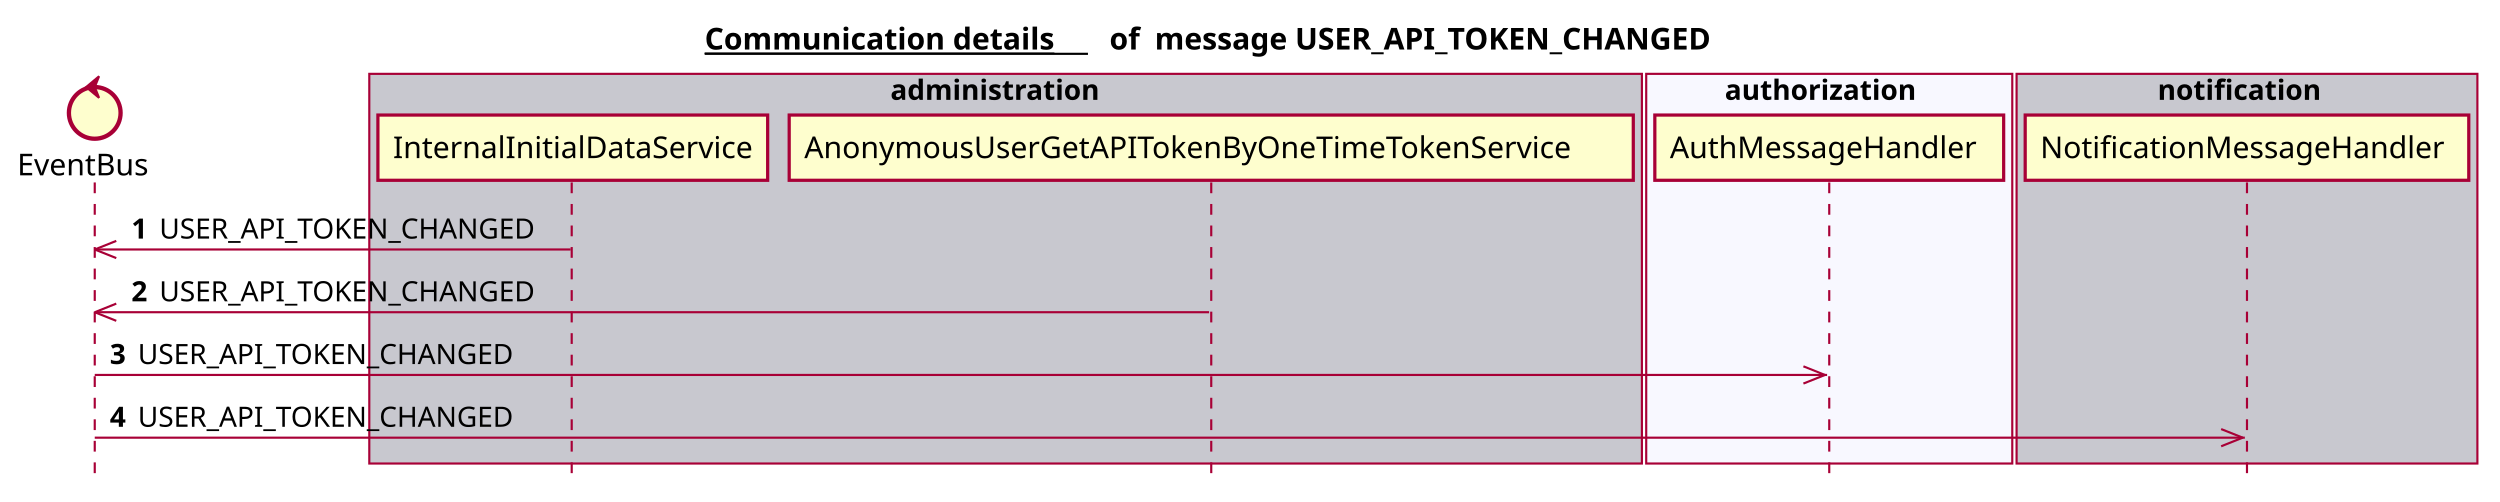
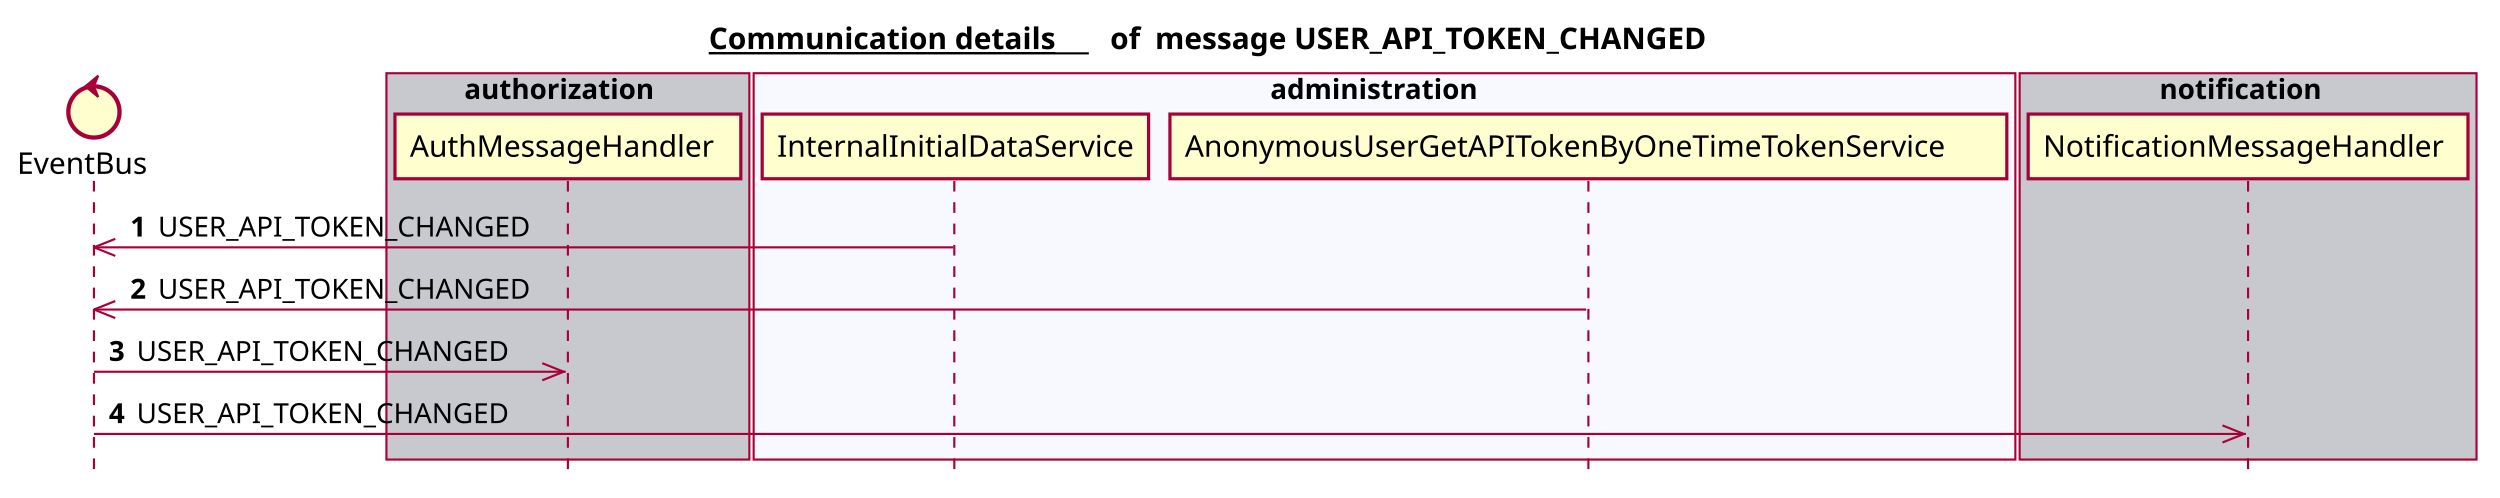
- <svg xmlns="http://www.w3.org/2000/svg" contentScriptType="application/ecmascript" contentStyleType="text/css" height="233px" preserveAspectRatio="none" style="width:1161px;height:233px;" version="1.1" viewBox="0 0 1161 233" width="1161px" zoomAndPan="magnify">
+ <svg xmlns="http://www.w3.org/2000/svg" contentScriptType="application/ecmascript" contentStyleType="text/css" height="233px" preserveAspectRatio="none" style="width:1171px;height:233px;" version="1.1" viewBox="0 0 1171 233" width="1171px" zoomAndPan="magnify">
  <defs />
  <g>
-     <text fill="#000000" font-family="sans-serif" font-size="14" font-weight="bold" lengthAdjust="spacingAndGlyphs" text-decoration="underline" textLength="178" x="327.25" y="22.995">Communication details</text>
-     <line style="stroke: #000000; stroke-width: 1.0;" x1="327.25" x2="505.25" y1="24.995" y2="24.995" />
-     <text fill="#000000" font-family="sans-serif" font-size="14" font-weight="bold" lengthAdjust="spacingAndGlyphs" textLength="16" x="515.25" y="22.995">of</text>
-     <text fill="#000000" font-family="sans-serif" font-size="14" font-weight="bold" lengthAdjust="spacingAndGlyphs" textLength="291" x="536.25" y="22.995">message USER_API_TOKEN_CHANGED</text>
-     <rect fill="#C8C8CF" height="180.961" style="stroke: #A80036; stroke-width: 1.0;" width="591" x="171.5" y="34.297" />
-     <text fill="#000000" font-family="sans-serif" font-size="13" font-weight="bold" lengthAdjust="spacingAndGlyphs" textLength="107" x="413.5" y="46.364">administration</text>
-     <rect fill="#F8F8FF" height="180.961" style="stroke: #A80036; stroke-width: 1.0;" width="170" x="764.5" y="34.297" />
-     <text fill="#000000" font-family="sans-serif" font-size="13" font-weight="bold" lengthAdjust="spacingAndGlyphs" textLength="97" x="801" y="46.364">authorization</text>
-     <rect fill="#C8C8CF" height="180.961" style="stroke: #A80036; stroke-width: 1.0;" width="214" x="936.5" y="34.297" />
-     <text fill="#000000" font-family="sans-serif" font-size="13" font-weight="bold" lengthAdjust="spacingAndGlyphs" textLength="83" x="1002" y="46.364">notification</text>
+     <text fill="#000000" font-family="sans-serif" font-size="14" font-weight="bold" lengthAdjust="spacingAndGlyphs" text-decoration="underline" textLength="178" x="332" y="22.995">Communication details</text>
+     <line style="stroke: #000000; stroke-width: 1.0;" x1="332" x2="510" y1="24.995" y2="24.995" />
+     <text fill="#000000" font-family="sans-serif" font-size="14" font-weight="bold" lengthAdjust="spacingAndGlyphs" textLength="16" x="520" y="22.995">of</text>
+     <text fill="#000000" font-family="sans-serif" font-size="14" font-weight="bold" lengthAdjust="spacingAndGlyphs" textLength="291" x="541" y="22.995">message USER_API_TOKEN_CHANGED</text>
+     <rect fill="#C8C8CF" height="180.961" style="stroke: #A80036; stroke-width: 1.0;" width="170" x="181" y="34.297" />
+     <text fill="#000000" font-family="sans-serif" font-size="13" font-weight="bold" lengthAdjust="spacingAndGlyphs" textLength="97" x="217.5" y="46.364">authorization</text>
+     <rect fill="#F8F8FF" height="180.961" style="stroke: #A80036; stroke-width: 1.0;" width="591" x="353" y="34.297" />
+     <text fill="#000000" font-family="sans-serif" font-size="13" font-weight="bold" lengthAdjust="spacingAndGlyphs" textLength="107" x="595" y="46.364">administration</text>
+     <rect fill="#C8C8CF" height="180.961" style="stroke: #A80036; stroke-width: 1.0;" width="214" x="946" y="34.297" />
+     <text fill="#000000" font-family="sans-serif" font-size="13" font-weight="bold" lengthAdjust="spacingAndGlyphs" textLength="83" x="1011.5" y="46.364">notification</text>
    <line style="stroke: #A80036; stroke-width: 1.0; stroke-dasharray: 5.0,5.0;" x1="44" x2="44" y1="84.727" y2="221.258" />
-     <line style="stroke: #A80036; stroke-width: 1.0; stroke-dasharray: 5.0,5.0;" x1="265.5" x2="265.5" y1="84.727" y2="221.258" />
-     <line style="stroke: #A80036; stroke-width: 1.0; stroke-dasharray: 5.0,5.0;" x1="562.5" x2="562.5" y1="84.727" y2="221.258" />
-     <line style="stroke: #A80036; stroke-width: 1.0; stroke-dasharray: 5.0,5.0;" x1="849.5" x2="849.5" y1="84.727" y2="221.258" />
-     <line style="stroke: #A80036; stroke-width: 1.0; stroke-dasharray: 5.0,5.0;" x1="1043.5" x2="1043.5" y1="84.727" y2="221.258" />
+     <line style="stroke: #A80036; stroke-width: 1.0; stroke-dasharray: 5.0,5.0;" x1="266" x2="266" y1="84.727" y2="221.258" />
+     <line style="stroke: #A80036; stroke-width: 1.0; stroke-dasharray: 5.0,5.0;" x1="447" x2="447" y1="84.727" y2="221.258" />
+     <line style="stroke: #A80036; stroke-width: 1.0; stroke-dasharray: 5.0,5.0;" x1="744" x2="744" y1="84.727" y2="221.258" />
+     <line style="stroke: #A80036; stroke-width: 1.0; stroke-dasharray: 5.0,5.0;" x1="1053" x2="1053" y1="84.727" y2="221.258" />
    <text fill="#000000" font-family="sans-serif" font-size="14" lengthAdjust="spacingAndGlyphs" textLength="66" x="8" y="81.425">EventBus</text>
    <ellipse cx="44" cy="52.43" fill="#FEFECE" rx="12" ry="12" style="stroke: #A80036; stroke-width: 2.0;" />
    <polygon fill="#A80036" points="40,40.43,46,35.43,44,40.43,46,45.43,40,40.43" style="stroke: #A80036; stroke-width: 1.0;" />
-     <rect fill="#FEFECE" height="30.297" style="stroke: #A80036; stroke-width: 1.5;" width="181" x="175.5" y="53.43" />
-     <text fill="#000000" font-family="sans-serif" font-size="14" lengthAdjust="spacingAndGlyphs" textLength="167" x="182.5" y="73.425">InternalInitialDataService</text>
-     <rect fill="#FEFECE" height="30.297" style="stroke: #A80036; stroke-width: 1.5;" width="392" x="366.5" y="53.43" />
-     <text fill="#000000" font-family="sans-serif" font-size="14" lengthAdjust="spacingAndGlyphs" textLength="378" x="373.5" y="73.425">AnonymousUserGetAPITokenByOneTimeTokenService</text>
-     <rect fill="#FEFECE" height="30.297" style="stroke: #A80036; stroke-width: 1.5;" width="162" x="768.5" y="53.43" />
-     <text fill="#000000" font-family="sans-serif" font-size="14" lengthAdjust="spacingAndGlyphs" textLength="148" x="775.5" y="73.425">AuthMessageHandler</text>
-     <rect fill="#FEFECE" height="30.297" style="stroke: #A80036; stroke-width: 1.5;" width="206" x="940.5" y="53.43" />
-     <text fill="#000000" font-family="sans-serif" font-size="14" lengthAdjust="spacingAndGlyphs" textLength="192" x="947.5" y="73.425">NotificationMessageHandler</text>
+     <rect fill="#FEFECE" height="30.297" style="stroke: #A80036; stroke-width: 1.5;" width="162" x="185" y="53.43" />
+     <text fill="#000000" font-family="sans-serif" font-size="14" lengthAdjust="spacingAndGlyphs" textLength="148" x="192" y="73.425">AuthMessageHandler</text>
+     <rect fill="#FEFECE" height="30.297" style="stroke: #A80036; stroke-width: 1.5;" width="181" x="357" y="53.43" />
+     <text fill="#000000" font-family="sans-serif" font-size="14" lengthAdjust="spacingAndGlyphs" textLength="167" x="364" y="73.425">InternalInitialDataService</text>
+     <rect fill="#FEFECE" height="30.297" style="stroke: #A80036; stroke-width: 1.5;" width="392" x="548" y="53.43" />
+     <text fill="#000000" font-family="sans-serif" font-size="14" lengthAdjust="spacingAndGlyphs" textLength="378" x="555" y="73.425">AnonymousUserGetAPITokenByOneTimeTokenService</text>
+     <rect fill="#FEFECE" height="30.297" style="stroke: #A80036; stroke-width: 1.5;" width="206" x="950" y="53.43" />
+     <text fill="#000000" font-family="sans-serif" font-size="14" lengthAdjust="spacingAndGlyphs" textLength="192" x="957" y="73.425">NotificationMessageHandler</text>
    <line style="stroke: #A80036; stroke-width: 1.0;" x1="44" x2="54" y1="115.859" y2="111.859" />
    <line style="stroke: #A80036; stroke-width: 1.0;" x1="44" x2="54" y1="115.859" y2="119.859" />
-     <line style="stroke: #A80036; stroke-width: 1.0;" x1="44" x2="265" y1="115.859" y2="115.859" />
+     <line style="stroke: #A80036; stroke-width: 1.0;" x1="44" x2="446.5" y1="115.859" y2="115.859" />
    <text fill="#000000" font-family="sans-serif" font-size="13" font-weight="bold" lengthAdjust="spacingAndGlyphs" textLength="9" x="61" y="110.793">1</text>
    <text fill="#000000" font-family="sans-serif" font-size="13" lengthAdjust="spacingAndGlyphs" textLength="185" x="74" y="110.793">USER_API_TOKEN_CHANGED</text>
    <line style="stroke: #A80036; stroke-width: 1.0;" x1="44" x2="54" y1="144.992" y2="140.992" />
    <line style="stroke: #A80036; stroke-width: 1.0;" x1="44" x2="54" y1="144.992" y2="148.992" />
-     <line style="stroke: #A80036; stroke-width: 1.0;" x1="44" x2="561.5" y1="144.992" y2="144.992" />
+     <line style="stroke: #A80036; stroke-width: 1.0;" x1="44" x2="743" y1="144.992" y2="144.992" />
    <text fill="#000000" font-family="sans-serif" font-size="13" font-weight="bold" lengthAdjust="spacingAndGlyphs" textLength="9" x="61" y="139.926">2</text>
    <text fill="#000000" font-family="sans-serif" font-size="13" lengthAdjust="spacingAndGlyphs" textLength="185" x="74" y="139.926">USER_API_TOKEN_CHANGED</text>
-     <line style="stroke: #A80036; stroke-width: 1.0;" x1="847.5" x2="837.5" y1="174.125" y2="170.125" />
-     <line style="stroke: #A80036; stroke-width: 1.0;" x1="847.5" x2="837.5" y1="174.125" y2="178.125" />
-     <line style="stroke: #A80036; stroke-width: 1.0;" x1="44" x2="848.5" y1="174.125" y2="174.125" />
+     <line style="stroke: #A80036; stroke-width: 1.0;" x1="264" x2="254" y1="174.125" y2="170.125" />
+     <line style="stroke: #A80036; stroke-width: 1.0;" x1="264" x2="254" y1="174.125" y2="178.125" />
+     <line style="stroke: #A80036; stroke-width: 1.0;" x1="44" x2="265" y1="174.125" y2="174.125" />
    <text fill="#000000" font-family="sans-serif" font-size="13" font-weight="bold" lengthAdjust="spacingAndGlyphs" textLength="9" x="51" y="169.059">3</text>
    <text fill="#000000" font-family="sans-serif" font-size="13" lengthAdjust="spacingAndGlyphs" textLength="185" x="64" y="169.059">USER_API_TOKEN_CHANGED</text>
-     <line style="stroke: #A80036; stroke-width: 1.0;" x1="1041.5" x2="1031.5" y1="203.258" y2="199.258" />
-     <line style="stroke: #A80036; stroke-width: 1.0;" x1="1041.5" x2="1031.5" y1="203.258" y2="207.258" />
-     <line style="stroke: #A80036; stroke-width: 1.0;" x1="44" x2="1042.5" y1="203.258" y2="203.258" />
+     <line style="stroke: #A80036; stroke-width: 1.0;" x1="1051" x2="1041" y1="203.258" y2="199.258" />
+     <line style="stroke: #A80036; stroke-width: 1.0;" x1="1051" x2="1041" y1="203.258" y2="207.258" />
+     <line style="stroke: #A80036; stroke-width: 1.0;" x1="44" x2="1052" y1="203.258" y2="203.258" />
    <text fill="#000000" font-family="sans-serif" font-size="13" font-weight="bold" lengthAdjust="spacingAndGlyphs" textLength="9" x="51" y="198.192">4</text>
    <text fill="#000000" font-family="sans-serif" font-size="13" lengthAdjust="spacingAndGlyphs" textLength="185" x="64" y="198.192">USER_API_TOKEN_CHANGED</text>
  </g>
</svg>
